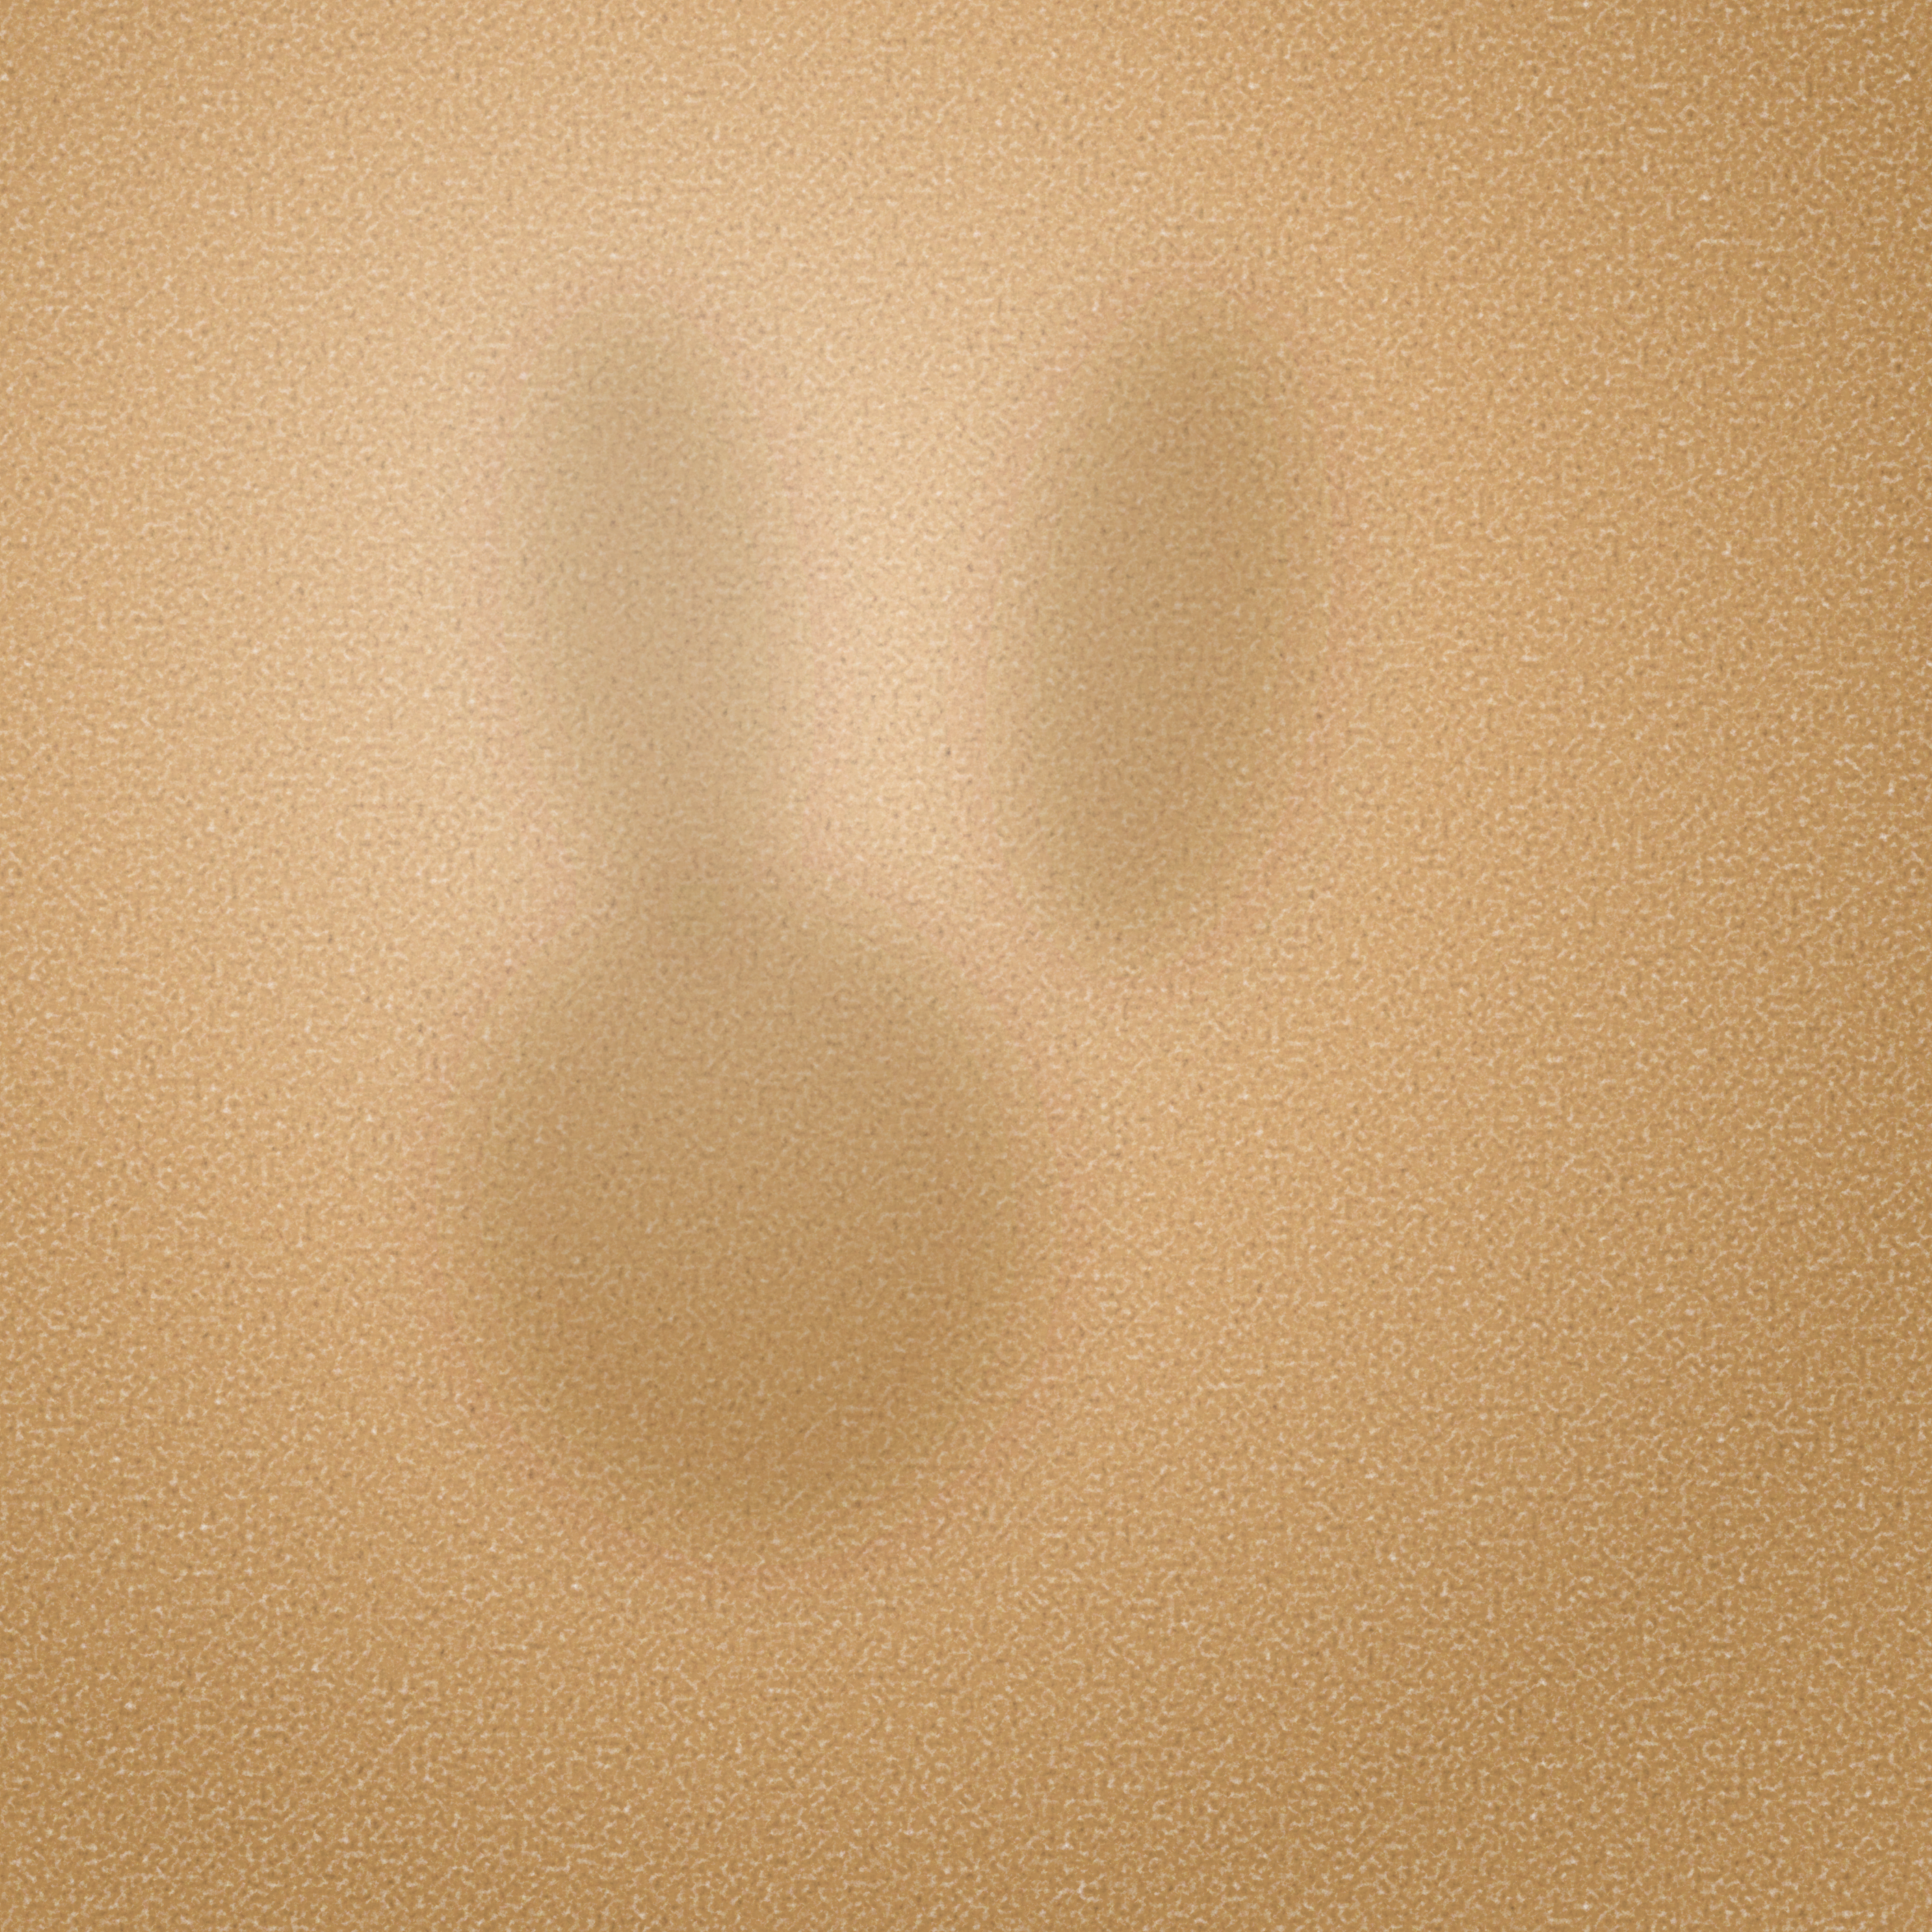
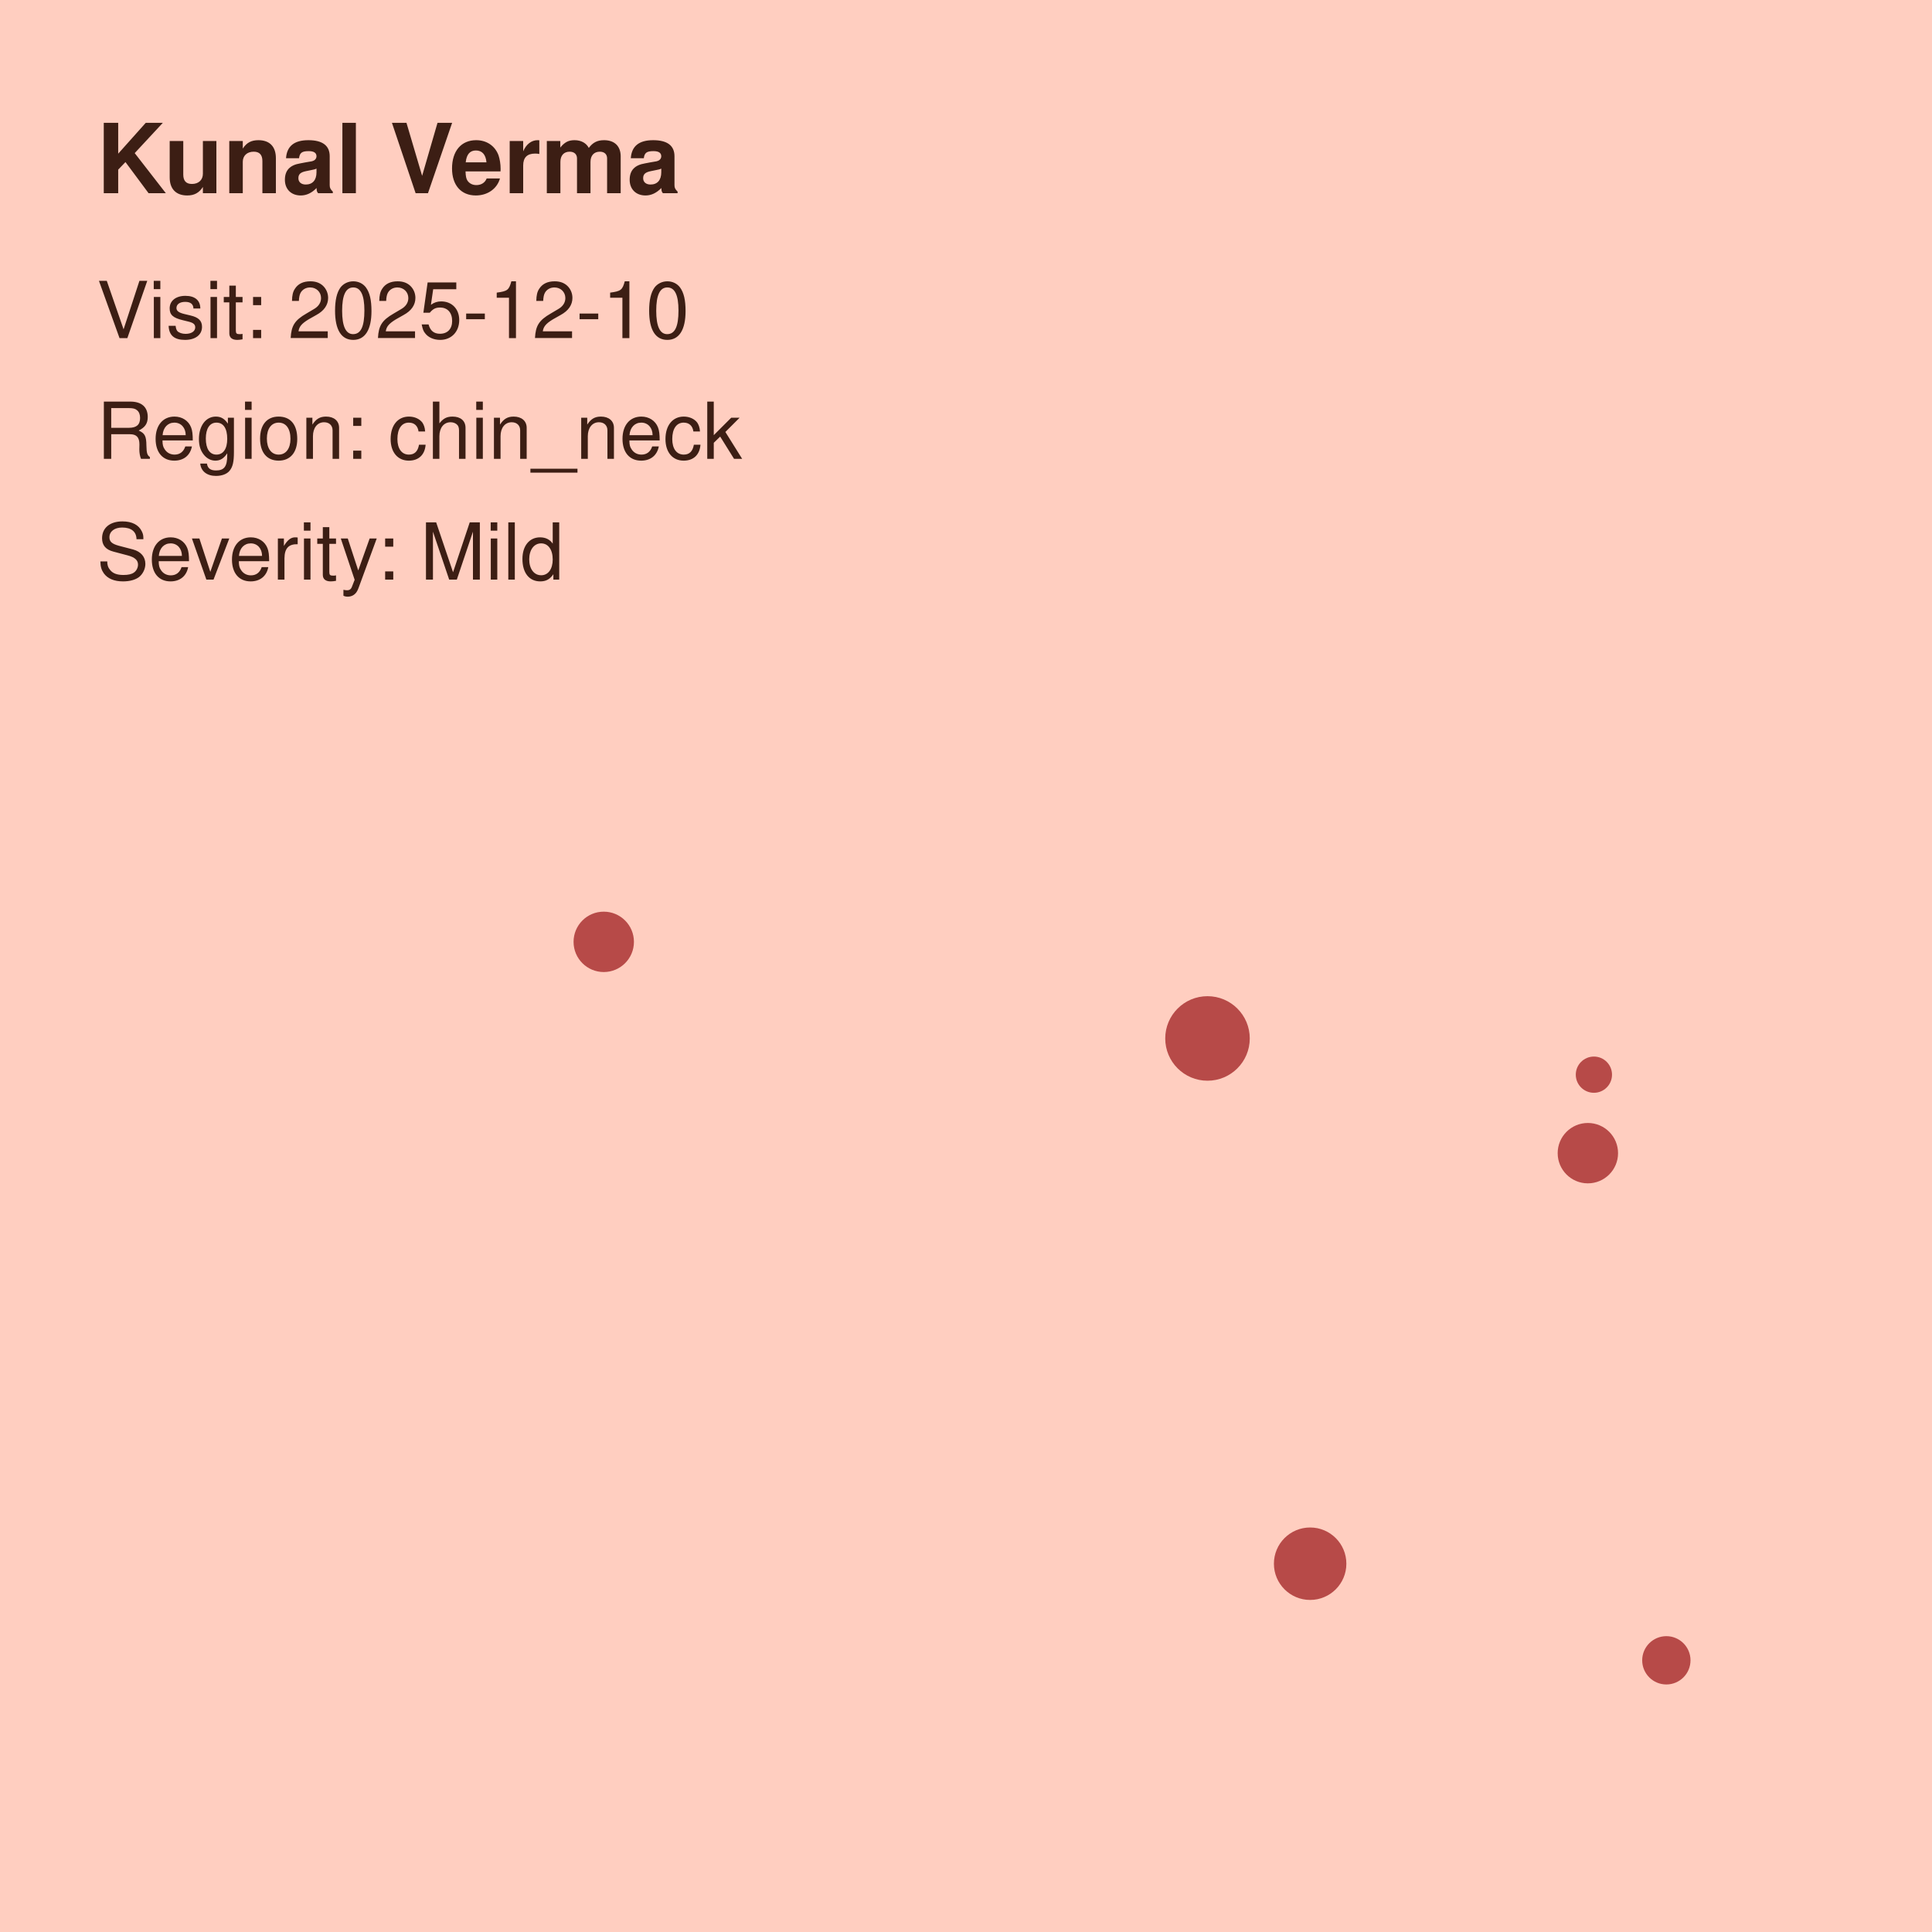
- <svg xmlns="http://www.w3.org/2000/svg" viewBox="0 0 400 400" width="400" height="400">
-   <defs>
-     <radialGradient id="skm16_1" cx="40%" cy="35%" r="65%">
-       <stop offset="0%" stop-color="#E8C49A" />
-       <stop offset="55%" stop-color="#D4A874" />
-       <stop offset="100%" stop-color="#B88C55" />
-     </radialGradient>
-     <filter id="fxm16_1">
-       <feTurbulence type="fractalNoise" baseFrequency="0.65" numOctaves="3" result="n" />
-       <feColorMatrix type="saturate" values="0.1" in="n" result="g" />
-       <feBlend in="SourceGraphic" in2="g" mode="overlay" />
-     </filter>
-     <filter id="pbm16_1">
-       <feGaussianBlur stdDeviation="10" />
-     </filter>
-     <radialGradient id="hlm16_1" cx="30%" cy="25%" r="45%">
-       <stop offset="0%" stop-color="#FFF" stop-opacity="0.15" />
-       <stop offset="100%" stop-color="#FFF" stop-opacity="0" />
-     </radialGradient>
-   </defs>
-   <rect width="400" height="400" fill="url(#skm16_1)" filter="url(#fxm16_1)" />
-   <g filter="url(#pbm16_1)">
-     <ellipse cx="136" cy="129" rx="27" ry="66" fill="#5A3008" opacity="0.219" transform="rotate(-7,136,129)" />
-     <ellipse cx="240" cy="131" rx="30" ry="69" fill="#5A3008" opacity="0.219" transform="rotate(8,240,131)" />
-     <ellipse cx="155" cy="251" rx="60" ry="69" fill="#5A3008" opacity="0.219" transform="rotate(-9,155,251)" />
-   </g>
-   <rect width="400" height="400" fill="url(#hlm16_1)" />
+ <svg xmlns="http://www.w3.org/2000/svg" width="320" height="320" viewBox="0 0 320 320">
+   <rect width="320" height="320" fill="rgb(255,206,192)" />
+   <text x="16" y="32" font-family="system-ui,Helvetica,Arial,sans-serif" font-size="16" font-weight="600" fill="#3C1E14">Kunal Verma</text>
+   <text x="16" y="56" font-family="system-ui,Helvetica,Arial,sans-serif" font-size="13" fill="#3C1E14">Visit: 2025-12-10</text>
+   <text x="16" y="76" font-family="system-ui,Helvetica,Arial,sans-serif" font-size="13" fill="#3C1E14">Region: chin_neck</text>
+   <text x="16" y="96" font-family="system-ui,Helvetica,Arial,sans-serif" font-size="13" fill="#3C1E14">Severity: Mild</text>
+   <circle cx="100" cy="156" r="5" fill="#AA3232" opacity="0.85" />
+   <circle cx="200" cy="172" r="7" fill="#AA3232" opacity="0.85" />
+   <circle cx="263" cy="191" r="5" fill="#AA3232" opacity="0.85" />
+   <circle cx="276" cy="275" r="4" fill="#AA3232" opacity="0.85" />
+   <circle cx="264" cy="178" r="3" fill="#AA3232" opacity="0.85" />
+   <circle cx="217" cy="259" r="6" fill="#AA3232" opacity="0.85" />
</svg>
